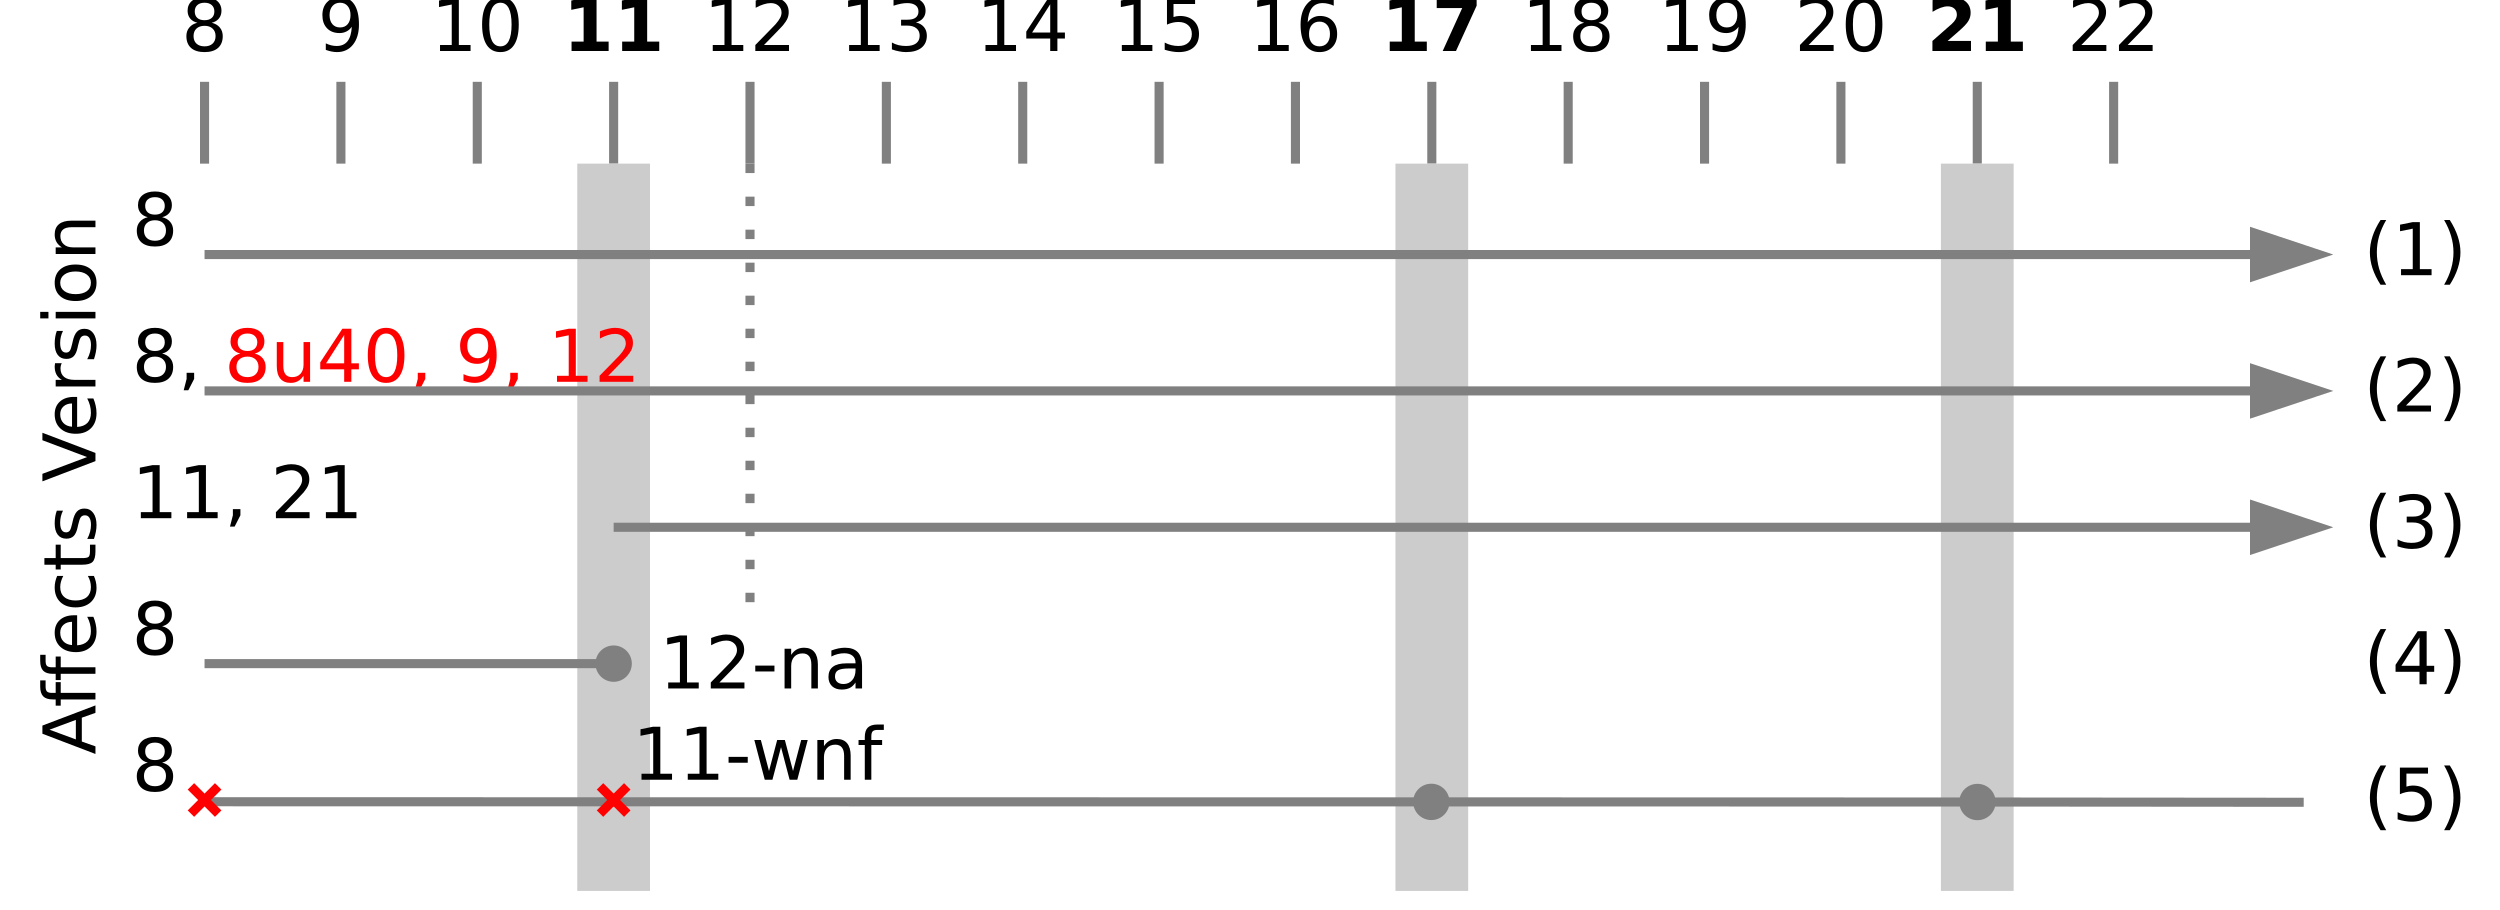
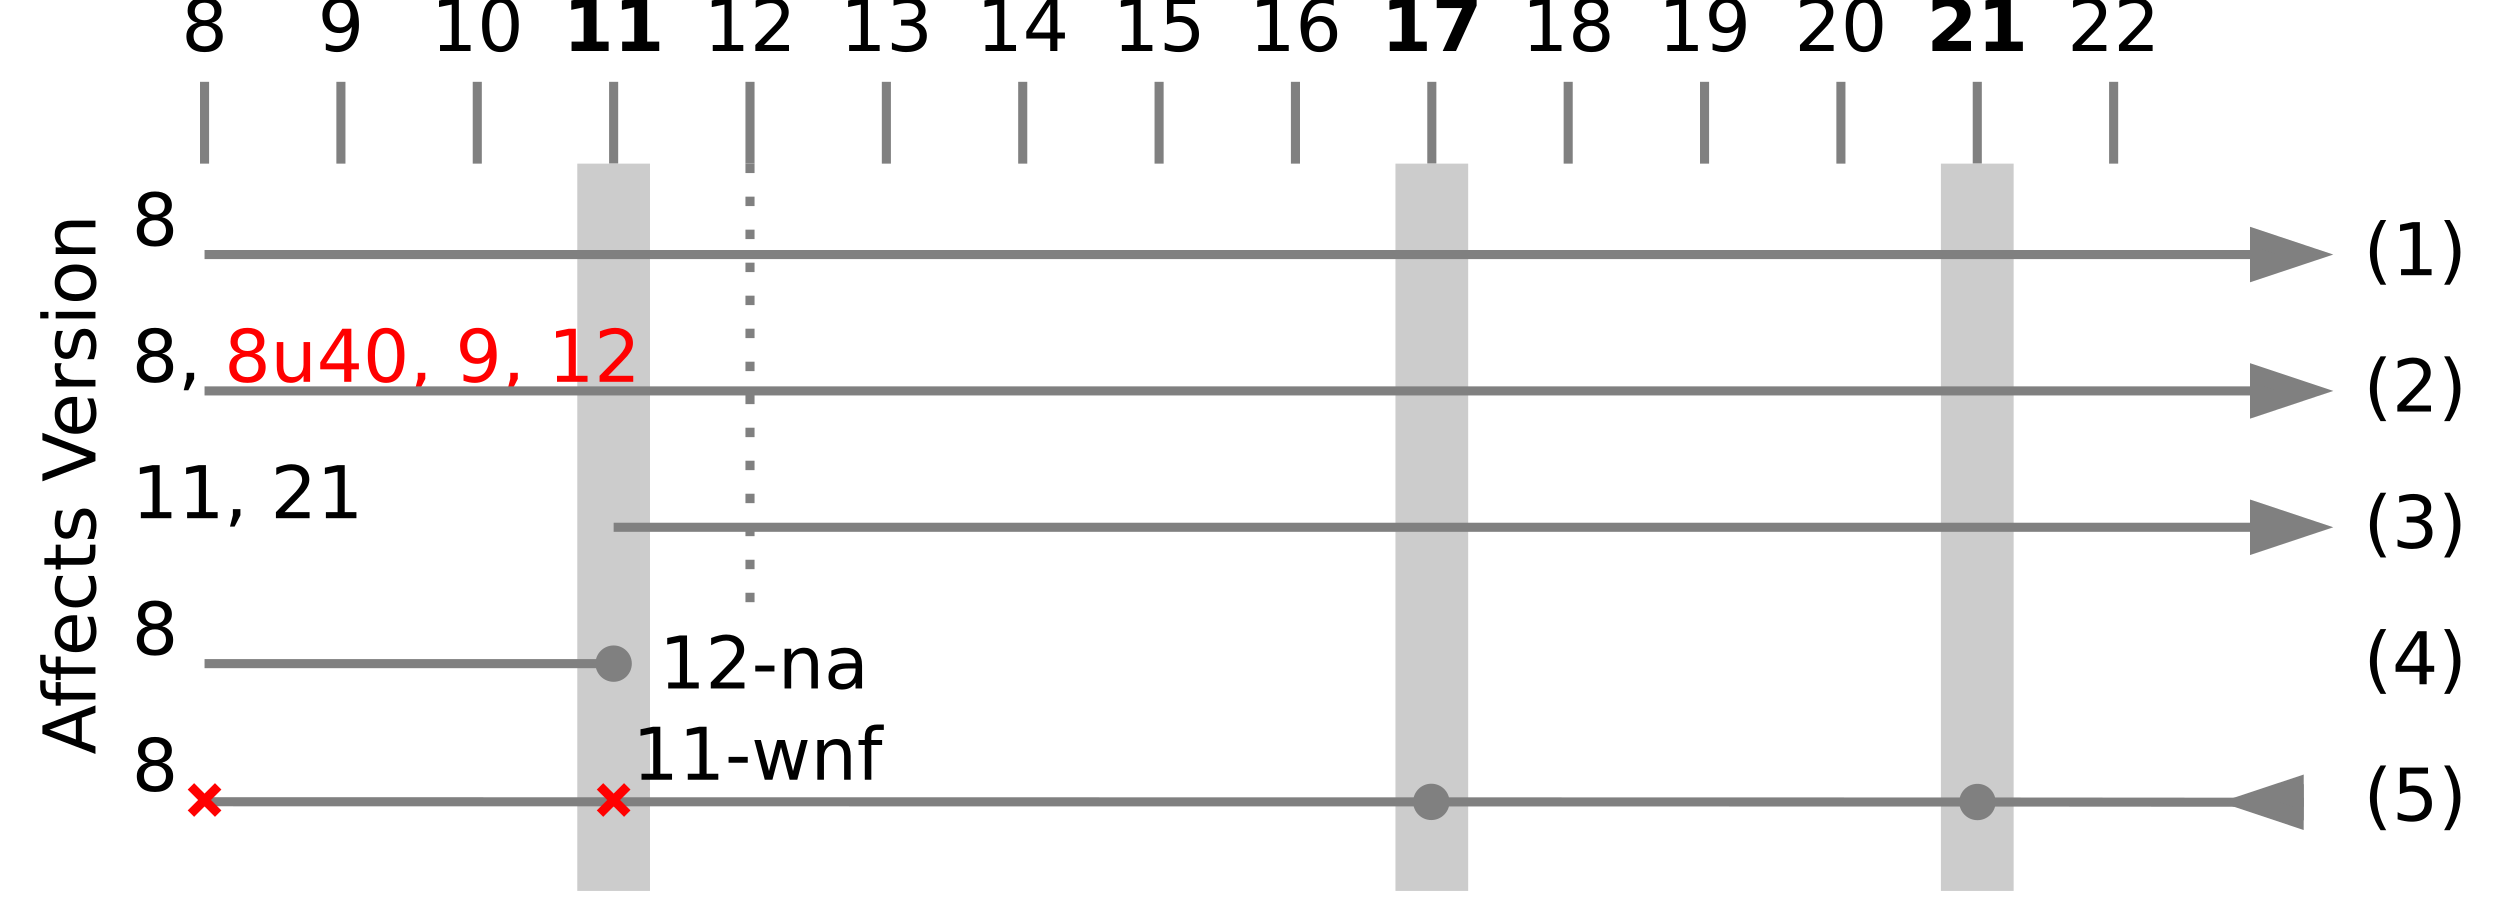
<svg xmlns="http://www.w3.org/2000/svg" width="550" height="200" version="1.1">
  <style id="style985">
        rect {
            fill: none;
            stroke: black;
            stroke-width: 1;
        }
        text {
            font: 16px 'DejaVu Sans', sans-serif;
        }
        #head text {
            text-anchor: middle;
            dominant-baseline: text-bottom;
        }
        #refs text {
            dominant-baseline: middle;
        }
        text.lts {
            font-weight: bold;
        }
        #headlines line, #timeline path {
            stroke: #808080;
            stroke-width: 2;
        }
        #lts-lines line {
            stroke: #CCCCCC;
            stroke-width: 16;
        }
    </style>
  <text x="-166" y="21" transform="rotate(-90)">Affects Version</text>
  <g id="head">
    <text x="45" y="15">8</text>
    <text x="75" y="15">9</text>
    <text x="105" y="15">10</text>
    <text x="135" y="15" class="lts">11</text>
    <text x="165" y="15">12</text>
    <text x="195" y="15">13</text>
    <text x="225" y="15">14</text>
    <text x="255" y="15">15</text>
    <text x="285" y="15">16</text>
    <text x="315" y="15" class="lts">17</text>
    <text x="345" y="15">18</text>
    <text x="375" y="15">19</text>
    <text x="405" y="15">20</text>
    <text x="435" y="15" class="lts">21</text>
    <text x="465" y="15">22</text>
  </g>
  <g id="headlines">
    <line x1="45" y1="18" x2="45" y2="36" />
    <line x1="75" y1="18" x2="75" y2="36" />
    <line x1="105" y1="18" x2="105" y2="36" />
    <line x1="135" y1="18" x2="135" y2="36" />
    <line x1="165" y1="18" x2="165" y2="36" />
    <line x1="165" y1="36" x2="165" y2="137.16" stroke-dasharray="2.075, 5.187" />
    <line x1="195" y1="18" x2="195" y2="36" />
    <line x1="225" y1="18" x2="225" y2="36" />
    <line x1="255" y1="18" x2="255" y2="36" />
    <line x1="285" y1="18" x2="285" y2="36" />
    <line x1="315" y1="18" x2="315" y2="36" />
    <line x1="345" y1="18" x2="345" y2="36" />
    <line x1="375" y1="18" x2="375" y2="36" />
    <line x1="405" y1="18" x2="405" y2="36" />
    <line x1="435" y1="18" x2="435" y2="36" />
    <line x1="465" y1="18" x2="465" y2="36" />
  </g>
  <g id="lts-lines">
    <line x1="135" y1="36" x2="135" y2="196" />
    <line x1="315" y1="36" x2="315" y2="196" />
    <line x1="435" y1="36" x2="435" y2="196" />
  </g>
  <g id="refs">
    <text x="520" y="56">(1)</text>
    <text x="520" y="86">(2)</text>
    <text x="520" y="116">(3)</text>
    <text x="520" y="146">(4)</text>
    <text x="520" y="176">(5)</text>
  </g>
  <g id="timeline" style="display:inline">
    <defs>
      <marker id="arrow" viewBox="0 0 20 18" refX="0" refY="9" markerWidth="20" markerHeight="18" orient="auto">
        <path d="M 0,7 6,9 0,11 Z" fill="#808080" />
      </marker>
      <marker id="circle" viewBox="0 0 12 12" refX="6" refY="6" markerWidth="12" markerHeight="12" orient="auto">
        <circle cx="6" cy="6" r="2" fill="#808080" />
      </marker>
    </defs>
    <text x="29" y="54">8</text>
    <path d="M 45,56 H 495" marker-end="url(#arrow)" />
    <text x="29" y="84">8, <tspan fill="#ff0000">8u40, 9, 12</tspan>
    </text>
    <path d="M 45,86 H 495" marker-end="url(#arrow)" />
    <text x="29" y="114">11, 21</text>
    <path d="M 135,116 H 495" marker-end="url(#arrow)" />
    <text x="29" y="144">8</text>
    <text x="145.019" y="151.469">12-na</text>
    <path d="m 45,146 h 90" marker-end="url(#circle)" />
    <text x="29" y="174">8</text>
    <text x="139.146" y="171.546">11-wnf</text>
-     <path d="m 506.816,176.501 -71.775,-0.058 -120.15,-0.029 -269.95,-0.029" marker-mid="url(#circle)" />
+     <path d="m 506.816,176.501 -71.775,-0.058 -120.15,-0.029 -269.95,-0.029" marker-mid="url(#circle)" marker-start="url(#arrow)" />
    <path d="m 132,173 6,6 m 0,-6 -6,6" style="stroke:#ff0000" />
    <path d="m 42,173 2.633,2.633 L 48,179 m 0,-6 -6,6" style="stroke:#ff0000" />
  </g>
</svg>
